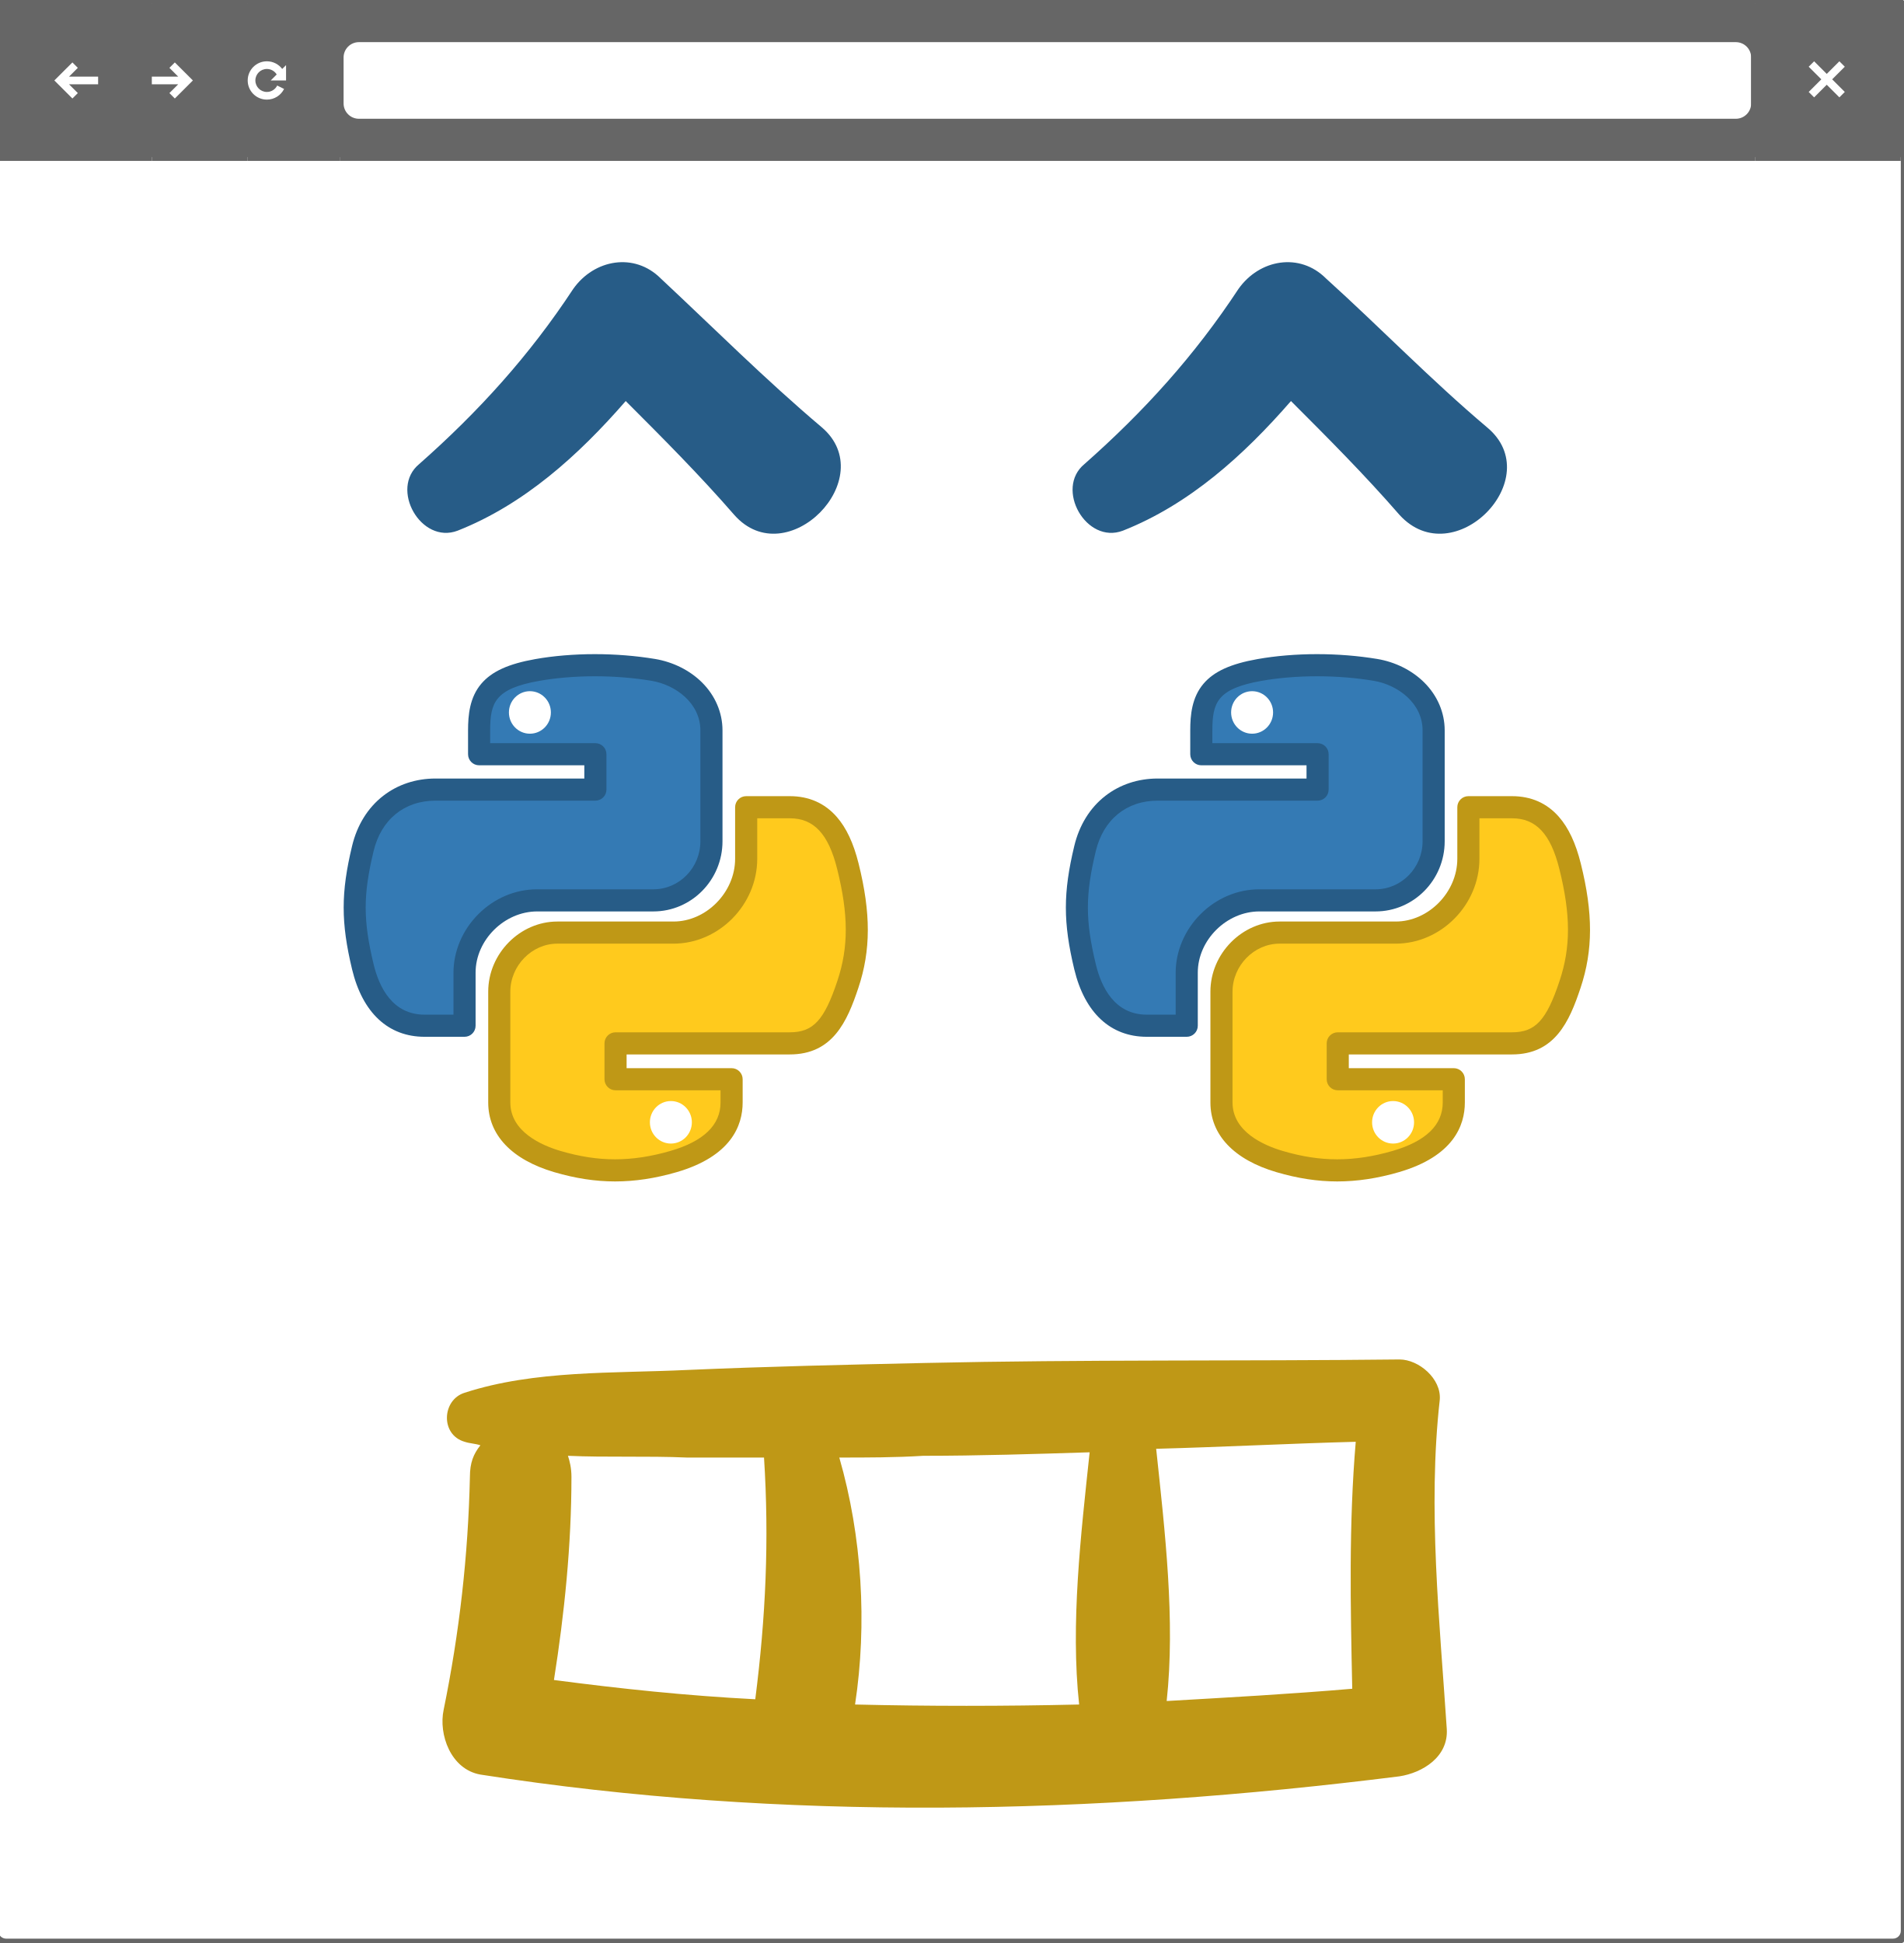
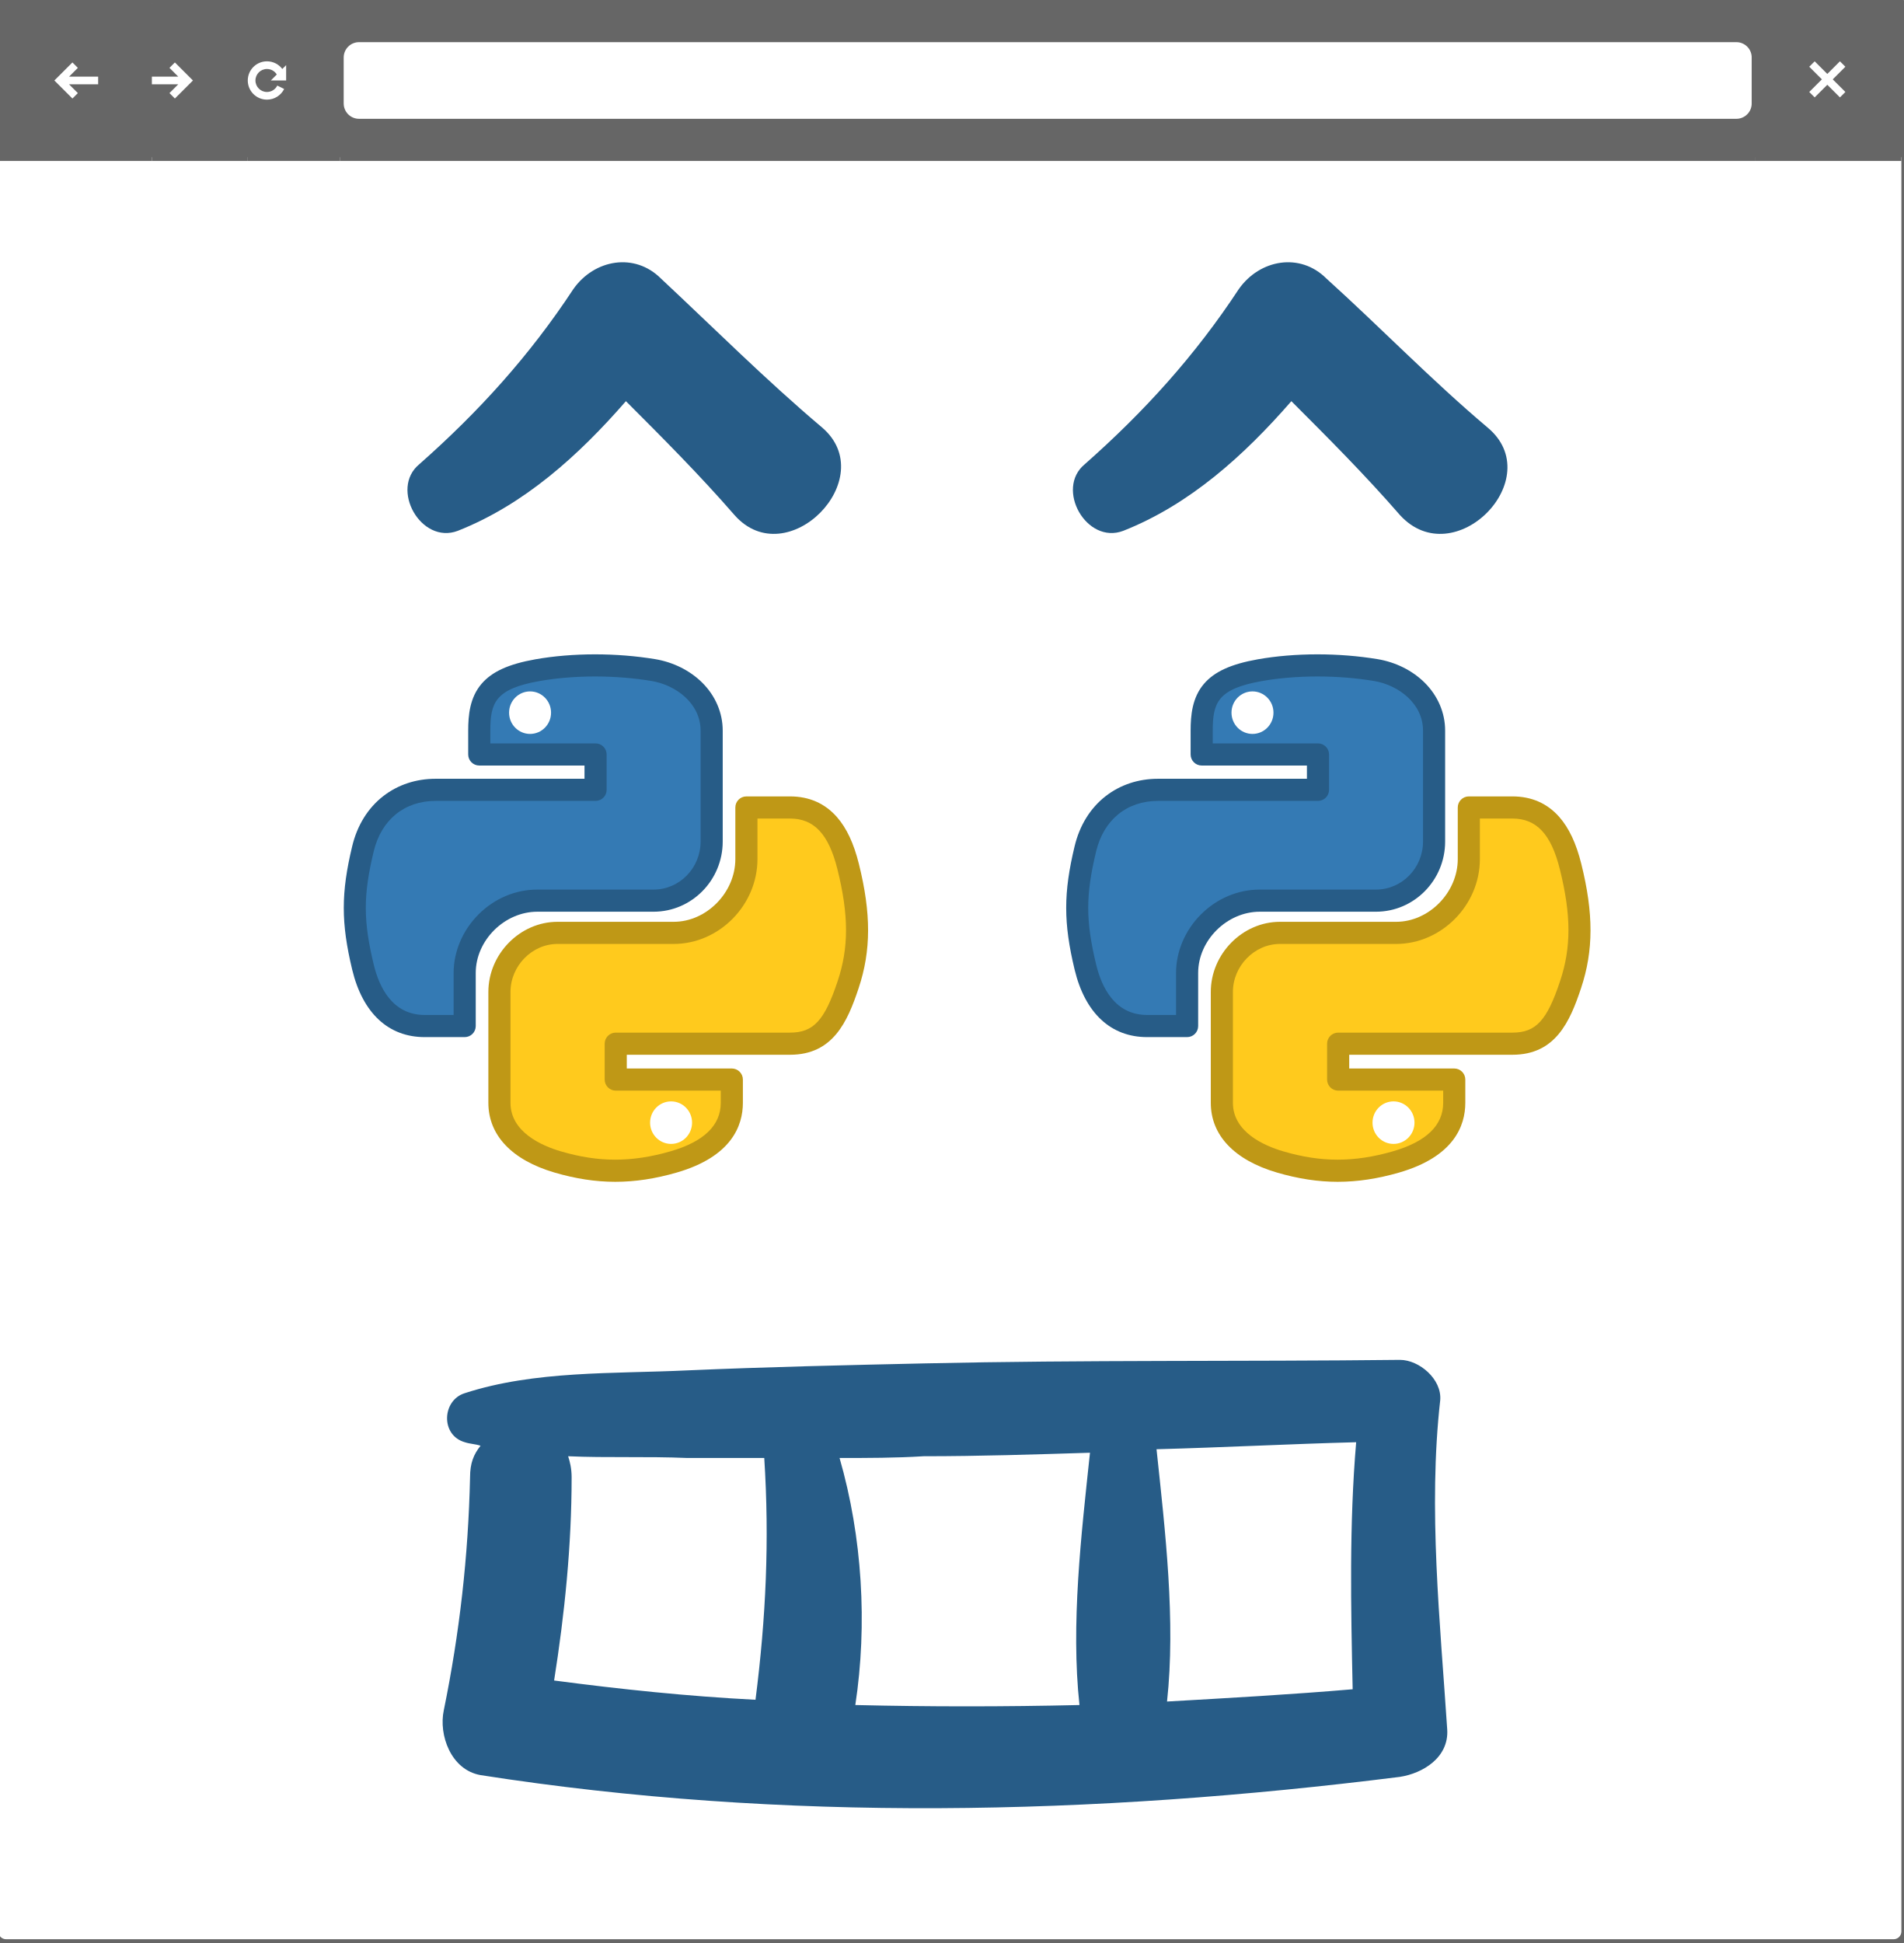
- <svg xmlns="http://www.w3.org/2000/svg" width="100%" height="100%" viewBox="0 0 385 393" version="1.1" xml:space="preserve" style="fill-rule:evenodd;clip-rule:evenodd;">
-   <g transform="matrix(0.749027,0,0,-0.749027,0,393.239)">
-     <rect x="0" y="1" width="514" height="524" style="fill:white;" />
-   </g>
-   <g transform="matrix(1.01391,0,0,1.01391,-2.34499,-2.40013)">
+ <svg xmlns="http://www.w3.org/2000/svg" width="100%" height="100%" viewBox="0 0 1604 1637" version="1.1" xml:space="preserve" style="fill-rule:evenodd;clip-rule:evenodd;">
+   <rect x="0" y="-0" width="1604.17" height="1635.38" style="fill:#fff;" />
+   <g>
    <clipPath id="_clip1">
-       <rect x="0.464" y="1.603" width="382.585" height="389.782" />
+       <rect x="-7.81" y="-3.229" width="1616.28" height="1646.69" />
    </clipPath>
    <g clip-path="url(#_clip1)">
-       <g transform="matrix(0.76517,0,0,-0.764279,0.464211,390.621)">
-         <path d="M1,4L1,505C1,505.398 1.076,505.781 1.228,506.148C1.381,506.516 1.597,506.84 1.879,507.121C2.16,507.403 2.484,507.619 2.852,507.772C3.219,507.924 3.602,508 4,508L496,508C496.398,508 496.78,507.924 497.148,507.772C497.516,507.619 497.84,507.403 498.121,507.121C498.403,506.84 498.619,506.516 498.772,506.148C498.924,505.781 499,505.398 499,505L499,4C499,3.602 498.924,3.22 498.772,2.852C498.619,2.484 498.403,2.16 498.121,1.879C497.84,1.597 497.516,1.381 497.148,1.228C496.78,1.076 496.398,1 496,1L4,1C3.602,1 3.219,1.076 2.852,1.228C2.484,1.381 2.16,1.597 1.879,1.879C1.597,2.16 1.381,2.484 1.228,2.852C1.076,3.22 1,3.602 1,4Z" style="fill:none;fill-rule:nonzero;stroke:rgb(102,102,102);stroke-width:1.97px;" />
-       </g>
-       <g transform="matrix(0.76517,0,0,-0.764279,0.464211,35.2312)">
-         <rect x="2" y="2" width="40" height="40" style="fill:rgb(102,102,102);" />
-       </g>
-       <g transform="matrix(0.76517,0,0,-0.764279,12.7069,22.2385)">
-         <path d="M12,6L12,4L4.414,4L6.707,1.707L5.293,0.293L0.586,5L5.293,9.707L6.707,8.293L4.414,6L12,6Z" style="fill:white;" />
-       </g>
-       <g transform="matrix(0.76517,0,0,-0.764279,0.464211,4.66004)">
-         <rect x="2" y="1" width="40" height="2" style="fill:rgb(102,102,102);" />
-       </g>
-       <g transform="matrix(0.76517,0,0,-0.764279,0.464211,35.2312)">
-         <rect x="41" y="2" width="2" height="40" style="fill:rgb(102,102,102);" />
-       </g>
-       <g transform="matrix(0.76517,0,0,-0.764279,0.464211,65.8024)">
-         <rect x="2" y="41" width="40" height="2" style="fill:rgb(102,102,102);" />
-       </g>
-       <g transform="matrix(0.76517,0,0,-0.764279,0.464211,35.2312)">
-         <rect x="1" y="2" width="2" height="40" style="fill:rgb(102,102,102);" />
-       </g>
-       <g transform="matrix(0.76517,0,0,-0.764279,0.464211,35.2312)">
-         <rect x="42" y="2" width="25" height="40" style="fill:rgb(102,102,102);" />
-       </g>
-       <g transform="matrix(0.76517,0,0,-0.764279,32.6013,22.2385)">
-         <path d="M0,6L0,4L6.879,4L4.586,1.707L6,0.293L10.707,5L6,9.707L4.586,8.293L6.879,6L0,6Z" style="fill:white;" />
-       </g>
-       <g transform="matrix(0.76517,0,0,-0.764279,0.464211,4.66004)">
-         <rect x="42" y="1" width="25" height="2" style="fill:rgb(102,102,102);" />
-       </g>
-       <g transform="matrix(0.76517,0,0,-0.764279,0.464211,35.2312)">
-         <rect x="66" y="2" width="2" height="40" style="fill:rgb(102,102,102);" />
-       </g>
-       <g transform="matrix(0.76517,0,0,-0.764279,0.464211,65.8024)">
-         <rect x="42" y="41" width="25" height="2" style="fill:rgb(102,102,102);" />
-       </g>
-       <g transform="matrix(0.76517,0,0,-0.764279,0.464211,35.2312)">
-         <rect x="67" y="2" width="24" height="40" style="fill:rgb(102,102,102);" />
-       </g>
-       <g transform="matrix(0.76517,0,0,-0.764279,51.7306,22.2385)">
-         <path d="M9,8C8.088,9.215 6.636,10 5,10C2.239,10 0,7.761 0,5C0,2.239 2.239,0 5,0C6.966,0 8.666,1.134 9.483,2.784L7.691,3.672C7.188,2.656 6.153,2 5,2C3.343,2 2,3.343 2,5C2,6.657 3.343,8 5,8C6.06,8 7.021,7.447 7.562,6.562L6,5L10,5L10,9L9,8Z" style="fill:white;" />
-       </g>
-       <g transform="matrix(0.76517,0,0,-0.764279,0.464211,4.66004)">
-         <rect x="67" y="1" width="24" height="2" style="fill:rgb(102,102,102);" />
-       </g>
-       <g transform="matrix(0.76517,0,0,-0.764279,0.464211,35.2312)">
-         <rect x="90" y="2" width="2" height="40" style="fill:rgb(102,102,102);" />
-       </g>
-       <g transform="matrix(0.76517,0,0,-0.764279,0.464211,65.8024)">
-         <rect x="67" y="41" width="24" height="2" style="fill:rgb(102,102,102);" />
-       </g>
-       <g transform="matrix(0.76517,0,0,-0.764279,0.464211,35.2312)">
-         <rect x="91" y="2" width="369" height="40" style="fill:rgb(102,102,102);" />
-       </g>
-       <g transform="matrix(0.76517,0,0,-0.764279,0.464211,35.2312)">
-         <path d="M92,16L92,28C92,28.53 92.101,29.041 92.304,29.531C92.507,30.021 92.796,30.453 93.172,30.828C93.547,31.204 93.979,31.493 94.469,31.696C94.959,31.899 95.47,32 96,32L455,32C455.53,32 456.041,31.899 456.531,31.696C457.021,31.493 457.453,31.204 457.828,30.828C458.203,30.453 458.492,30.021 458.695,29.531C458.898,29.041 459,28.53 459,28L459,16C459,15.47 458.898,14.959 458.695,14.469C458.492,13.979 458.203,13.547 457.828,13.172C457.453,12.797 457.021,12.507 456.531,12.304C456.041,12.101 455.53,12 455,12L96,12C95.47,12 94.959,12.101 94.469,12.304C93.979,12.507 93.547,12.797 93.172,13.172C92.796,13.547 92.507,13.979 92.304,14.469C92.101,14.959 92,15.47 92,16Z" style="fill:white;fill-rule:nonzero;" />
-       </g>
-       <g transform="matrix(0.76517,0,0,-0.764279,0.464211,4.66004)">
-         <rect x="91" y="1" width="369" height="2" style="fill:rgb(102,102,102);" />
-       </g>
-       <g transform="matrix(0.76517,0,0,-0.764279,0.464211,35.2312)">
-         <rect x="459" y="2" width="2" height="40" style="fill:rgb(102,102,102);" />
-       </g>
-       <g transform="matrix(0.76517,0,0,-0.764279,0.464211,65.8024)">
-         <rect x="91" y="41" width="369" height="2" style="fill:rgb(102,102,102);" />
-       </g>
-       <g transform="matrix(0.76517,0,0,-0.764279,0.464211,35.2312)">
-         <rect x="460" y="2" width="38" height="40" style="fill:rgb(102,102,102);" />
-       </g>
-       <g transform="matrix(0.76517,0,0,-0.764279,363.155,21.7908)">
-         <path d="M3.293,4.707L0,8L1.414,9.414L4.707,6.121L8,9.414L9.414,8L6.121,4.707L9.414,1.414L8,0L4.707,3.293L1.414,0L0,1.414L3.293,4.707Z" style="fill:white;" />
-       </g>
-       <g transform="matrix(0.76517,0,0,-0.764279,0.464211,4.66004)">
-         <rect x="460" y="1" width="38" height="2" style="fill:rgb(102,102,102);" />
-       </g>
-       <g transform="matrix(0.76517,0,0,-0.764279,0.464211,35.2312)">
-         <rect x="497" y="2" width="2" height="40" style="fill:rgb(102,102,102);" />
-       </g>
-       <g transform="matrix(0.76517,0,0,-0.764279,0.464211,65.8024)">
-         <rect x="460" y="41" width="38" height="2" style="fill:rgb(102,102,102);" />
-       </g>
-       <g transform="matrix(0.220598,0,0,-0.220692,210.769,212.752)">
-         <path d="M194.005,139.425L299.059,139.425C328.275,139.425 351.588,163.526 351.588,192.839L351.588,293.074C351.588,321.599 327.586,342.945 299.059,347.765C263.845,353.569 225.58,353.274 194.005,347.668C149.543,339.798 141.478,323.37 141.478,292.975L141.478,271.522L246.63,271.522L246.63,239.563L102.032,239.563C71.441,239.563 44.683,221.169 36.323,186.248C26.683,146.213 26.291,121.228 36.323,79.422C43.8,48.337 61.603,26.108 92.195,26.108L128.296,26.108L128.296,74.109C128.296,108.832 158.298,139.425 194.005,139.425Z" style="fill:rgb(52,122,180);fill-rule:nonzero;" />
-       </g>
-       <g transform="matrix(0.220598,0,0,-0.220692,210.769,213.099)">
-         <path d="M128.296,17.681L92.195,17.681C59.353,17.681 36.058,39.336 26.6,78.657C16.454,120.933 16.455,148.027 26.6,190.162C31.121,209.047 40.843,224.721 54.712,235.476C67.922,245.721 84.285,251.136 102.031,251.136L236.63,251.136L236.63,263.095L141.478,263.095C135.955,263.095 131.478,267.572 131.478,273.095L131.478,294.548C131.478,308.502 132.901,324.437 143.457,336.826C152.909,347.92 167.961,354.786 192.263,359.087C208.775,362.019 227.39,363.569 246.092,363.569C264.747,363.569 283.115,362.1 300.686,359.204C317.031,356.442 332.069,348.905 343.071,337.975C355.012,326.11 361.59,310.722 361.59,294.646L361.59,194.411C361.59,159.444 333.539,130.997 299.061,130.997L194.005,130.997C164.328,130.997 138.296,105.148 138.296,75.681L138.296,27.68C138.296,22.158 133.819,17.681 128.296,17.681ZM102.032,231.136C73.819,231.136 52.89,214.073 46.048,185.493C36.522,145.93 36.523,123.018 46.047,83.328C51.055,62.507 63.128,37.681 92.195,37.681L118.296,37.681L118.296,75.682C118.296,94.945 126.455,114.169 140.682,128.425C155.209,142.982 174.146,150.998 194.005,150.998L299.059,150.998C322.51,150.998 341.588,170.474 341.588,194.412L341.588,294.647C341.588,319.176 319.355,335.767 297.393,339.478C280.933,342.191 263.66,343.57 246.091,343.57C228.542,343.57 211.135,342.126 195.754,339.395C155.846,332.331 151.479,319.706 151.479,294.548L151.479,283.095L246.631,283.095C252.154,283.095 256.631,278.618 256.631,273.095L256.631,241.136C256.631,235.613 252.154,231.136 246.631,231.136L102.032,231.136Z" style="fill:rgb(39,92,135);fill-rule:nonzero;" />
-       </g>
-       <g transform="matrix(0.220598,0,0,-0.220692,210.769,271.065)">
-         <path d="M474.975,434.533C467.4,464.928 453.04,487.848 422.448,487.848L383.005,487.848L383.005,441.222C383.005,405.023 352.313,374.531 317.295,374.531L212.24,374.531C183.516,374.531 159.712,349.937 159.712,321.117L159.712,220.979C159.712,192.455 184.5,175.733 212.24,167.566C245.487,157.829 277.455,156.057 317.294,167.566C343.756,175.241 369.823,190.682 369.823,220.979L369.823,241.976L264.867,241.976L264.867,274.393L422.447,274.393C453.04,274.393 464.351,295.739 474.974,327.707C485.992,360.661 485.501,392.335 474.975,434.533Z" style="fill:rgb(255,202,29);fill-rule:nonzero;" />
-       </g>
-       <g transform="matrix(0.220598,0,0,-0.220692,210.769,270.286)">
-         <path d="M264.431,146.057C246.684,146.057 228.693,148.8 209.43,154.442C170.915,165.781 149.712,188.157 149.712,217.452L149.712,317.589C149.712,351.963 178.346,381.003 212.24,381.003L317.294,381.003C346.972,381.003 373.004,407.494 373.004,437.694L373.004,484.32C373.004,489.843 377.482,494.32 383.004,494.32L422.447,494.32C439.723,494.32 453.993,488.041 464.859,475.656C473.593,465.701 480.076,451.886 484.677,433.424C495.868,388.561 495.803,354.941 484.458,321.009C474.348,290.585 461.228,260.865 422.446,260.865L274.866,260.865L274.866,248.448L369.822,248.448C375.344,248.448 379.822,243.97 379.822,238.448L379.822,217.451C379.822,196.607 369.457,168.755 320.078,154.433C300.563,148.796 282.364,146.057 264.431,146.057ZM212.24,361.003C189.187,361.003 169.712,341.122 169.712,317.589L169.712,217.451C169.712,190.941 198.127,178.617 215.065,173.631C232.704,168.465 248.395,166.057 264.431,166.057C280.459,166.057 296.844,168.539 314.519,173.646C344.578,182.364 359.824,197.103 359.824,217.452L359.824,228.449L264.868,228.449C259.346,228.449 254.868,232.927 254.868,238.449L254.868,270.866C254.868,276.388 259.346,280.866 264.868,280.866L422.448,280.866C443.596,280.866 453.652,291.723 465.485,327.334C475.674,357.81 475.611,387.139 465.272,428.586C457.389,460.217 444.182,474.321 422.448,474.321L393.005,474.321L393.005,437.695C393.005,396.124 358.334,361.004 317.295,361.004L212.24,361.004L212.24,361.003Z" style="fill:rgb(191,152,22);fill-rule:nonzero;" />
-       </g>
-       <g transform="matrix(-0.220598,0,0,-0.220692,293.456,160.026)">
-         <ellipse cx="187.415" cy="70.383" rx="18.976" ry="19.212" style="fill:white;" />
-       </g>
-       <g transform="matrix(-0.220598,0,0,-0.220692,349.705,323.551)">
-         <ellipse cx="314.908" cy="440.864" rx="18.976" ry="19.212" style="fill:white;" />
-       </g>
-       <g transform="matrix(0.220598,0,0,-0.220692,66.6875,212.752)">
-         <path d="M194.005,139.425L299.059,139.425C328.275,139.425 351.588,163.526 351.588,192.839L351.588,293.074C351.588,321.599 327.586,342.945 299.059,347.765C263.845,353.569 225.58,353.274 194.005,347.668C149.543,339.798 141.478,323.37 141.478,292.975L141.478,271.522L246.63,271.522L246.63,239.563L102.032,239.563C71.441,239.563 44.683,221.169 36.323,186.248C26.683,146.213 26.291,121.228 36.323,79.422C43.8,48.337 61.603,26.108 92.195,26.108L128.296,26.108L128.296,74.109C128.296,108.832 158.298,139.425 194.005,139.425Z" style="fill:rgb(52,122,180);fill-rule:nonzero;" />
-       </g>
-       <g transform="matrix(0.220598,0,0,-0.220692,66.6875,213.099)">
-         <path d="M128.296,17.681L92.195,17.681C59.353,17.681 36.058,39.336 26.6,78.657C16.454,120.933 16.455,148.027 26.6,190.162C31.121,209.047 40.843,224.721 54.712,235.476C67.922,245.721 84.285,251.136 102.031,251.136L236.63,251.136L236.63,263.095L141.478,263.095C135.955,263.095 131.478,267.572 131.478,273.095L131.478,294.548C131.478,308.502 132.901,324.437 143.457,336.826C152.909,347.92 167.961,354.786 192.263,359.087C208.775,362.019 227.39,363.569 246.092,363.569C264.747,363.569 283.115,362.1 300.686,359.204C317.031,356.442 332.069,348.905 343.071,337.975C355.012,326.11 361.59,310.722 361.59,294.646L361.59,194.411C361.59,159.444 333.539,130.997 299.061,130.997L194.005,130.997C164.328,130.997 138.296,105.148 138.296,75.681L138.296,27.68C138.296,22.158 133.819,17.681 128.296,17.681ZM102.032,231.136C73.819,231.136 52.89,214.073 46.048,185.493C36.522,145.93 36.523,123.018 46.047,83.328C51.055,62.507 63.128,37.681 92.195,37.681L118.296,37.681L118.296,75.682C118.296,94.945 126.455,114.169 140.682,128.425C155.209,142.982 174.146,150.998 194.005,150.998L299.059,150.998C322.51,150.998 341.588,170.474 341.588,194.412L341.588,294.647C341.588,319.176 319.355,335.767 297.393,339.478C280.933,342.191 263.66,343.57 246.091,343.57C228.542,343.57 211.135,342.126 195.754,339.395C155.846,332.331 151.479,319.706 151.479,294.548L151.479,283.095L246.631,283.095C252.154,283.095 256.631,278.618 256.631,273.095L256.631,241.136C256.631,235.613 252.154,231.136 246.631,231.136L102.032,231.136Z" style="fill:rgb(39,92,135);fill-rule:nonzero;" />
-       </g>
-       <g transform="matrix(0.220598,0,0,-0.220692,66.6875,271.065)">
-         <path d="M474.975,434.533C467.4,464.928 453.04,487.848 422.448,487.848L383.005,487.848L383.005,441.222C383.005,405.023 352.313,374.531 317.295,374.531L212.24,374.531C183.516,374.531 159.712,349.937 159.712,321.117L159.712,220.979C159.712,192.455 184.5,175.733 212.24,167.566C245.487,157.829 277.455,156.057 317.294,167.566C343.756,175.241 369.823,190.682 369.823,220.979L369.823,241.976L264.867,241.976L264.867,274.393L422.447,274.393C453.04,274.393 464.351,295.739 474.974,327.707C485.992,360.661 485.501,392.335 474.975,434.533Z" style="fill:rgb(255,202,29);fill-rule:nonzero;" />
-       </g>
-       <g transform="matrix(0.220598,0,0,-0.220692,66.6875,270.286)">
-         <path d="M264.431,146.057C246.684,146.057 228.693,148.8 209.43,154.442C170.915,165.781 149.712,188.157 149.712,217.452L149.712,317.589C149.712,351.963 178.346,381.003 212.24,381.003L317.294,381.003C346.972,381.003 373.004,407.494 373.004,437.694L373.004,484.32C373.004,489.843 377.482,494.32 383.004,494.32L422.447,494.32C439.723,494.32 453.993,488.041 464.859,475.656C473.593,465.701 480.076,451.886 484.677,433.424C495.868,388.561 495.803,354.941 484.458,321.009C474.348,290.585 461.228,260.865 422.446,260.865L274.866,260.865L274.866,248.448L369.822,248.448C375.344,248.448 379.822,243.97 379.822,238.448L379.822,217.451C379.822,196.607 369.457,168.755 320.078,154.433C300.563,148.796 282.364,146.057 264.431,146.057ZM212.24,361.003C189.187,361.003 169.712,341.122 169.712,317.589L169.712,217.451C169.712,190.941 198.127,178.617 215.065,173.631C232.704,168.465 248.395,166.057 264.431,166.057C280.459,166.057 296.844,168.539 314.519,173.646C344.578,182.364 359.824,197.103 359.824,217.452L359.824,228.449L264.868,228.449C259.346,228.449 254.868,232.927 254.868,238.449L254.868,270.866C254.868,276.388 259.346,280.866 264.868,280.866L422.448,280.866C443.596,280.866 453.652,291.723 465.485,327.334C475.674,357.81 475.611,387.139 465.272,428.586C457.389,460.217 444.182,474.321 422.448,474.321L393.005,474.321L393.005,437.695C393.005,396.124 358.334,361.004 317.295,361.004L212.24,361.004L212.24,361.003Z" style="fill:rgb(191,152,22);fill-rule:nonzero;" />
-       </g>
-       <g transform="matrix(-0.220598,0,0,-0.220692,149.374,160.026)">
-         <ellipse cx="187.415" cy="70.383" rx="18.976" ry="19.212" style="fill:white;" />
-       </g>
-       <g transform="matrix(-0.220598,0,0,-0.220692,205.624,323.551)">
-         <ellipse cx="314.908" cy="440.864" rx="18.976" ry="19.212" style="fill:white;" />
-       </g>
-       <g transform="matrix(3.49263,0,0,-3.49412,32.8458,532.131)">
-         <path d="M73.5,71.7C73.6,72.9 72.3,74 71.2,74C62.2,73.9 53.1,74 44.1,73.8C39.6,73.7 35.1,73.6 30.5,73.4C26.3,73.2 21.8,73.4 17.8,72.1C16.5,71.7 16.4,69.7 17.8,69.3C18.1,69.2 18.4,69.2 18.7,69.1C18.3,68.6 18.1,68.1 18.1,67.3C18,62.8 17.5,58.4 16.6,54C16.3,52.6 17,50.6 18.7,50.3C36,47.6 53.7,48 71.2,50.2C72.5,50.4 74,51.3 73.9,52.9C73.5,59 72.8,65.5 73.5,71.7ZM68.5,55.2C65,54.9 61.4,54.7 57.9,54.5C58.4,59.1 57.8,64.2 57.3,68.9C61.1,69 64.9,69.2 68.7,69.3C68.3,64.6 68.4,59.9 68.5,55.2ZM30.5,68.4L34.9,68.4C35.2,63.7 35,59.3 34.4,54.6C30.5,54.8 26.7,55.2 22.9,55.7C23.5,59.5 23.9,63.4 23.9,67.3C23.9,67.8 23.8,68.2 23.7,68.5C25.9,68.4 28.2,68.5 30.5,68.4ZM40.1,54.3C40.8,58.9 40.5,63.9 39.2,68.4C40.8,68.4 42.4,68.4 44,68.5C47.2,68.5 50.3,68.6 53.5,68.7C53,64 52.4,58.9 52.9,54.3C48.6,54.2 44.3,54.2 40.1,54.3Z" style="fill:rgb(191,152,22);fill-rule:nonzero;" />
-       </g>
-       <g transform="matrix(3.49263,0,0,-3.49412,32.8458,178.461)">
-         <path d="M17.4,20.1C21.2,21.6 24.3,24.4 27,27.5C29.1,25.4 31.2,23.3 33.2,21C36.2,17.6 41.6,23.1 38.2,26C35,28.7 32,31.7 29,34.5C27.5,36 25.2,35.6 24,33.9C21.5,30.1 18.6,26.9 15.2,23.9C13.5,22.5 15.3,19.3 17.4,20.1Z" style="fill:rgb(39,92,135);fill-rule:nonzero;" />
-       </g>
-       <g transform="matrix(3.49263,0,0,-3.49412,32.8458,178.461)">
-         <path d="M76.2,26C73,28.7 70.1,31.7 67,34.5C65.5,36 63.2,35.6 62,33.9C59.5,30.1 56.6,26.9 53.2,23.9C51.5,22.5 53.3,19.3 55.4,20.1C59.2,21.6 62.3,24.4 65,27.5C67.1,25.4 69.2,23.3 71.2,21C74.3,17.6 79.7,23.1 76.2,26Z" style="fill:rgb(39,92,135);fill-rule:nonzero;" />
-       </g>
+       <path d="M-4.577,1627.31l-0,-1617.63c-0,-1.284 0.246,-2.52 0.738,-3.706c0.492,-1.187 1.193,-2.235 2.102,-3.143c0.91,-0.908 1.958,-1.608 3.146,-2.1c1.189,-0.491 2.426,-0.737 3.712,-0.737l1590.42,-0c1.286,-0 2.523,0.246 3.711,0.737c1.188,0.492 2.237,1.192 3.146,2.1c0.909,0.908 1.61,1.956 2.102,3.143c0.492,1.186 0.739,2.422 0.739,3.706l-0,1617.63c-0,1.284 -0.247,2.519 -0.739,3.706c-0.492,1.187 -1.193,2.234 -2.102,3.143c-0.909,0.908 -1.958,1.608 -3.146,2.099c-1.188,0.492 -2.425,0.738 -3.711,0.738l-1590.42,0c-1.286,-0 -2.523,-0.246 -3.712,-0.738c-1.188,-0.491 -2.236,-1.191 -3.146,-2.099c-0.909,-0.909 -1.61,-1.956 -2.102,-3.143c-0.492,-1.187 -0.738,-2.422 -0.738,-3.706Z" style="fill:none;fill-rule:nonzero;stroke:#666;stroke-width:6.37px;" />
+       <rect x="-1.345" y="3.229" width="129.302" height="129.152" style="fill:#666;" />
+       <path d="M82.702,64.576l-0,6.458l-24.522,-0l7.412,7.403l-4.571,4.566l-15.216,-15.198l15.216,-15.199l4.571,4.567l-7.412,7.403l24.522,-0Z" style="fill:#fff;" />
+       <rect x="-1.345" y="0" width="129.302" height="6.458" style="fill:#666;" />
+       <rect x="124.725" y="3.229" width="6.465" height="129.152" style="fill:#666;" />
+       <rect x="-1.345" y="129.152" width="129.302" height="6.458" style="fill:#666;" />
+       <rect x="-4.577" y="3.229" width="6.465" height="129.152" style="fill:#666;" />
+       <rect x="127.958" y="3.229" width="80.814" height="129.152" style="fill:#666;" />
+       <path d="M127.958,64.576l-0,6.458l22.236,-0l-7.412,7.403l4.571,4.566l15.216,-15.198l-15.216,-15.199l-4.571,4.567l7.412,7.403l-22.236,-0Z" style="fill:#fff;" />
+       <rect x="127.958" y="0" width="80.814" height="6.458" style="fill:#666;" />
+       <rect x="205.539" y="3.229" width="6.465" height="129.152" style="fill:#666;" />
+       <rect x="127.958" y="129.152" width="80.814" height="6.458" style="fill:#666;" />
+       <rect x="208.772" y="3.229" width="77.581" height="129.152" style="fill:#666;" />
+       <path d="M237.865,58.118c-2.948,-3.921 -7.643,-6.457 -12.93,-6.457c-8.927,-0 -16.163,7.228 -16.163,16.144c-0,8.916 7.236,16.144 16.163,16.144c6.354,-0 11.852,-3.663 14.492,-8.99l-5.793,-2.865c-1.627,3.28 -4.971,5.397 -8.699,5.397c-5.356,0 -9.698,-4.337 -9.698,-9.686c-0,-5.35 4.342,-9.687 9.698,-9.687c3.425,0 6.532,1.784 8.282,4.643l-5.05,5.044l12.93,-0l0,-12.915l-3.232,3.228Z" style="fill:#fff;" />
+       <rect x="208.772" y="0" width="77.581" height="6.458" style="fill:#666;" />
+       <rect x="283.121" y="3.229" width="6.465" height="129.152" style="fill:#666;" />
+       <rect x="208.772" y="129.152" width="77.581" height="6.458" style="fill:#666;" />
+       <rect x="286.353" y="3.229" width="1192.81" height="129.152" style="fill:#666;" />
+       <path d="M289.586,87.178l-0,-38.746c-0,-1.713 0.328,-3.36 0.984,-4.942c0.656,-1.583 1.59,-2.979 2.803,-4.19c1.212,-1.212 2.611,-2.145 4.195,-2.8c1.584,-0.656 3.233,-0.983 4.948,-0.983l1160.49,-0c1.715,-0 3.364,0.327 4.948,0.983c1.584,0.655 2.983,1.588 4.195,2.8c1.212,1.211 2.147,2.607 2.803,4.19c0.656,1.582 0.984,3.229 0.984,4.942l0,38.746c0,1.712 -0.328,3.36 -0.984,4.942c-0.656,1.582 -1.591,2.979 -2.803,4.19c-1.212,1.211 -2.611,2.144 -4.195,2.8c-1.584,0.655 -3.233,0.983 -4.948,0.983l-1160.49,-0c-1.715,-0 -3.364,-0.328 -4.948,-0.983c-1.584,-0.656 -2.983,-1.589 -4.195,-2.8c-1.213,-1.211 -2.147,-2.608 -2.803,-4.19c-0.656,-1.582 -0.984,-3.23 -0.984,-4.942Z" style="fill:#fff;fill-rule:nonzero;" />
+       <rect x="286.353" y="0" width="1192.81" height="6.458" style="fill:#666;" />
+       <rect x="1475.93" y="3.229" width="6.465" height="129.152" style="fill:#666;" />
+       <rect x="286.353" y="129.152" width="1192.81" height="6.458" style="fill:#666;" />
+       <rect x="1479.17" y="3.229" width="122.837" height="129.152" style="fill:#666;" />
+       <path d="M1535.07,66.859l-10.644,-10.632l4.571,-4.566l10.645,10.632l10.644,-10.632l4.572,4.566l-10.645,10.632l10.645,10.632l-4.572,4.566l-10.644,-10.632l-10.645,10.632l-4.571,-4.566l10.644,-10.632Z" style="fill:#fff;" />
+       <rect x="1479.17" y="0" width="122.837" height="6.458" style="fill:#666;" />
+       <rect x="1598.77" y="3.229" width="6.465" height="129.152" style="fill:#666;" />
+       <rect x="1479.17" y="129.152" width="122.837" height="6.458" style="fill:#666;" />
+       <path d="M1061.45,758.805l97.905,-0c27.228,-0 48.954,-22.47 48.954,-49.8l0,-93.454c0,-26.595 -22.369,-46.496 -48.954,-50.99c-32.818,-5.412 -68.479,-5.137 -97.905,0.09c-41.436,7.338 -48.952,22.654 -48.952,50.993l-0,20.001l97.996,0l-0,29.797l-134.758,0c-28.509,0 -53.446,17.15 -61.237,49.708c-8.984,37.326 -9.349,60.621 -0,99.598c6.968,28.982 23.56,49.707 52.07,49.707l33.644,0l-0,-44.753c-0,-32.374 27.96,-60.897 61.237,-60.897Z" style="fill:#347ab4;fill-rule:nonzero;" />
+       <path d="M1000.22,873.779l-33.644,-0c-30.607,-0 -52.317,-20.19 -61.131,-56.851c-9.456,-39.416 -9.455,-64.676 -0,-103.961c4.213,-17.607 13.273,-32.221 26.199,-42.248c12.311,-9.552 27.56,-14.6 44.098,-14.6l125.439,-0l0,-11.15l-88.676,-0c-5.147,-0 -9.32,-4.174 -9.32,-9.324l0,-20.001c0,-13.01 1.326,-27.867 11.164,-39.418c8.809,-10.343 22.837,-16.745 45.485,-20.755c15.388,-2.733 32.736,-4.179 50.165,-4.179c17.386,0 34.504,1.37 50.879,4.07c15.233,2.575 29.247,9.602 39.501,19.793c11.128,11.062 17.258,25.409 17.258,40.397l0,93.454c0,32.601 -26.142,59.123 -58.273,59.123l-97.907,0c-27.657,0 -51.918,24.101 -51.918,51.574l0,44.753c0,5.149 -4.172,9.323 -9.319,9.323Zm-24.477,-199.014c-26.293,0 -45.797,15.909 -52.174,42.555c-8.878,36.887 -8.877,58.249 -0.001,95.253c4.667,19.413 15.919,42.559 43.008,42.559l24.324,-0l0,-35.43c0,-17.96 7.604,-35.883 20.863,-49.175c13.538,-13.572 31.187,-21.045 49.694,-21.045l97.905,-0c21.855,-0 39.635,-18.159 39.635,-40.477l-0,-93.454c-0,-22.869 -20.72,-38.338 -41.188,-41.797c-15.34,-2.53 -31.437,-3.816 -47.811,-3.816c-16.354,0 -32.577,1.347 -46.911,3.893c-37.192,6.586 -41.262,18.357 -41.262,41.813l0,10.678l88.677,-0c5.147,-0 9.319,4.174 9.319,9.323l0,29.797c0,5.149 -4.172,9.323 -9.319,9.323l-134.759,0Z" style="fill:#275c87;fill-rule:nonzero;" />
+       <path d="M1323.3,730.014c-7.059,-28.338 -20.442,-49.708 -48.952,-49.708l-36.759,0l0,43.472c0,33.75 -28.603,62.179 -61.238,62.179l-97.906,-0c-26.769,-0 -48.953,22.93 -48.953,49.8l-0,93.363c-0,26.594 23.101,42.185 48.953,49.799c30.985,9.078 60.777,10.73 97.905,0c24.661,-7.156 48.954,-21.552 48.954,-49.799l0,-19.577l-97.813,0l-0,-30.223l146.856,-0c28.511,-0 39.052,-19.902 48.952,-49.707c10.268,-30.725 9.811,-60.256 0.001,-99.599Z" style="fill:#ffca1d;fill-rule:nonzero;" />
+       <path d="M1127.09,995.684c-16.539,-0 -33.305,-2.558 -51.258,-7.818c-35.894,-10.572 -55.654,-31.434 -55.654,-58.747l0,-93.362c0,-32.048 26.686,-59.124 58.273,-59.124l97.905,0c27.658,0 51.919,-24.698 51.919,-52.855l-0,-43.472c-0,-5.149 4.173,-9.323 9.319,-9.323l36.759,-0c16.1,-0 29.399,5.854 39.526,17.401c8.139,9.282 14.181,22.162 18.469,39.375c10.429,41.828 10.369,73.173 -0.204,104.809c-9.422,28.366 -21.649,56.075 -57.792,56.075l-137.537,0l0,11.577l88.494,-0c5.146,-0 9.32,4.175 9.32,9.323l-0,19.577c-0,19.434 -9.66,45.401 -55.679,58.754c-18.187,5.256 -35.147,7.81 -51.86,7.81Zm-48.639,-200.404c-21.484,0 -39.634,18.536 -39.634,40.477l0,93.363c0,24.716 26.482,36.206 42.267,40.855c16.439,4.817 31.062,7.062 46.006,7.062c14.938,-0 30.208,-2.314 46.68,-7.076c28.013,-8.128 42.222,-21.87 42.222,-40.842l-0,-10.253l-88.494,-0c-5.147,-0 -9.32,-4.175 -9.32,-9.323l0,-30.224c0,-5.149 4.173,-9.324 9.32,-9.324l146.856,0c19.709,0 29.08,-10.122 40.108,-43.324c9.496,-28.414 9.437,-55.759 -0.199,-94.401c-7.346,-29.491 -19.654,-42.641 -39.909,-42.641l-27.44,-0l0,34.148c0,38.758 -32.311,71.502 -70.557,71.502l-97.906,0l0,0.001Z" style="fill:#bf9816;fill-rule:nonzero;" />
+       <ellipse cx="1055.31" cy="600.428" rx="17.684" ry="17.912" style="fill:#fff;" />
+       <ellipse cx="1174.13" cy="945.845" rx="17.685" ry="17.912" style="fill:#fff;" />
+       <path d="M452.761,758.805l97.905,-0c27.228,-0 48.954,-22.47 48.954,-49.8l0,-93.454c0,-26.595 -22.368,-46.496 -48.954,-50.99c-32.817,-5.412 -68.478,-5.137 -97.905,0.09c-41.436,7.338 -48.952,22.654 -48.952,50.993l0,20.001l97.996,0l0,29.797l-134.758,0c-28.509,0 -53.446,17.15 -61.237,49.708c-8.984,37.326 -9.349,60.621 0,99.598c6.968,28.982 23.56,49.707 52.07,49.707l33.644,0l0,-44.753c0,-32.374 27.96,-60.897 61.237,-60.897Z" style="fill:#347ab4;fill-rule:nonzero;" />
+       <path d="M391.524,873.779l-33.644,-0c-30.607,-0 -52.317,-20.19 -61.131,-56.851c-9.456,-39.416 -9.455,-64.676 -0,-103.961c4.213,-17.607 13.274,-32.221 26.199,-42.248c12.311,-9.552 27.56,-14.6 44.098,-14.6l125.44,-0l-0,-11.15l-88.677,-0c-5.147,-0 -9.319,-4.174 -9.319,-9.324l-0,-20.001c-0,-13.01 1.326,-27.867 11.163,-39.418c8.809,-10.343 22.837,-16.745 45.485,-20.755c15.388,-2.733 32.736,-4.179 50.166,-4.179c17.385,0 34.503,1.37 50.878,4.07c15.233,2.575 29.248,9.602 39.501,19.793c11.128,11.062 17.259,25.409 17.259,40.397l-0,93.454c-0,32.601 -26.142,59.123 -58.274,59.123l-97.907,0c-27.657,0 -51.917,24.101 -51.917,51.574l-0,44.753c-0,5.149 -4.173,9.323 -9.32,9.323Zm-24.477,-199.014c-26.293,0 -45.797,15.909 -52.174,42.555c-8.877,36.887 -8.876,58.249 -0.001,95.253c4.668,19.413 15.919,42.559 43.008,42.559l24.325,-0l-0,-35.43c-0,-17.96 7.603,-35.883 20.862,-49.175c13.539,-13.572 31.187,-21.045 49.694,-21.045l97.905,-0c21.855,-0 39.635,-18.159 39.635,-40.477l-0,-93.454c-0,-22.869 -20.72,-38.338 -41.188,-41.797c-15.339,-2.53 -31.437,-3.816 -47.81,-3.816c-16.355,0 -32.577,1.347 -46.912,3.893c-37.192,6.586 -41.262,18.357 -41.262,41.813l0,10.678l88.677,-0c5.147,-0 9.319,4.174 9.319,9.323l0,29.797c0,5.149 -4.172,9.323 -9.319,9.323l-134.759,0Z" style="fill:#275c87;fill-rule:nonzero;" />
+       <path d="M714.61,730.014c-7.059,-28.338 -20.442,-49.708 -48.952,-49.708l-36.759,0l0,43.472c0,33.75 -28.603,62.179 -61.238,62.179l-97.906,-0c-26.769,-0 -48.953,22.93 -48.953,49.8l0,93.363c0,26.594 23.101,42.185 48.953,49.799c30.985,9.078 60.777,10.73 97.905,0c24.661,-7.156 48.954,-21.552 48.954,-49.799l0,-19.577l-97.813,0l-0,-30.223l146.856,-0c28.511,-0 39.052,-19.902 48.952,-49.707c10.269,-30.725 9.811,-60.256 0.001,-99.599Z" style="fill:#ffca1d;fill-rule:nonzero;" />
+       <path d="M518.395,995.684c-16.54,-0 -33.306,-2.558 -51.258,-7.818c-35.894,-10.572 -55.654,-31.434 -55.654,-58.747l-0,-93.362c-0,-32.048 26.685,-59.124 58.272,-59.124l97.905,0c27.658,0 51.919,-24.698 51.919,-52.855l-0,-43.472c-0,-5.149 4.173,-9.323 9.319,-9.323l36.759,-0c16.1,-0 29.399,5.854 39.526,17.401c8.139,9.282 14.181,22.162 18.469,39.375c10.429,41.828 10.369,73.173 -0.204,104.809c-9.422,28.366 -21.649,56.075 -57.792,56.075l-137.537,0l0,11.577l88.494,-0c5.147,-0 9.32,4.175 9.32,9.323l-0,19.577c-0,19.434 -9.66,45.401 -55.678,58.754c-18.187,5.256 -35.148,7.81 -51.86,7.81Zm-48.64,-200.404c-21.484,0 -39.633,18.536 -39.633,40.477l-0,93.363c-0,24.716 26.481,36.206 42.266,40.855c16.439,4.817 31.062,7.062 46.007,7.062c14.937,-0 30.207,-2.314 46.679,-7.076c28.013,-8.128 42.222,-21.87 42.222,-40.842l-0,-10.253l-88.494,-0c-5.146,-0 -9.32,-4.175 -9.32,-9.323l0,-30.224c0,-5.149 4.174,-9.324 9.32,-9.324l146.856,0c19.709,0 29.08,-10.122 40.108,-43.324c9.496,-28.414 9.437,-55.759 -0.198,-94.401c-7.347,-29.491 -19.655,-42.641 -39.91,-42.641l-27.439,-0l-0,34.148c-0,38.758 -32.312,71.502 -70.558,71.502l-97.906,0l0,0.001Z" style="fill:#bf9816;fill-rule:nonzero;" />
+       <ellipse cx="446.619" cy="600.428" rx="17.684" ry="17.912" style="fill:#fff;" />
+       <ellipse cx="565.436" cy="945.845" rx="17.685" ry="17.912" style="fill:#fff;" />
+       <path d="M1213.49,1179.66c1.475,-17.713 -17.706,-33.951 -33.937,-33.951c-132.796,1.476 -267.067,0 -399.862,2.953c-66.398,1.476 -132.796,2.952 -200.669,5.904c-61.972,2.952 -128.37,0 -187.39,19.19c-19.182,5.904 -20.657,35.427 0,41.332c4.427,1.476 8.853,1.476 13.28,2.952c-5.902,7.381 -8.853,14.761 -8.853,26.57c-1.476,66.427 -8.853,131.377 -22.133,196.326c-4.427,20.666 5.902,50.189 30.986,54.617c255.262,39.856 516.427,33.951 774.641,1.477c19.182,-2.953 41.314,-16.238 39.839,-39.856c-5.902,-90.044 -16.231,-185.993 -5.902,-277.514Zm-73.776,243.563c-51.642,4.428 -104.761,7.38 -156.403,10.333c7.377,-67.903 -1.476,-143.185 -8.853,-212.564c56.069,-1.476 112.138,-4.428 168.207,-5.904c-5.902,69.378 -4.426,138.756 -2.951,208.135Zm-560.692,-194.85l64.922,-0c4.426,69.378 1.475,134.328 -7.378,203.707c-57.544,-2.953 -113.614,-8.857 -169.683,-16.238c8.853,-56.093 14.755,-113.662 14.755,-171.232c0,-7.38 -1.475,-13.285 -2.951,-17.713c32.461,1.476 66.398,-0 100.335,1.476Zm141.648,208.135c10.329,-67.902 5.902,-141.709 -13.279,-208.135c23.608,-0 47.216,-0 70.824,-1.476c47.216,-0 92.957,-1.476 140.173,-2.952c-7.377,69.378 -16.23,144.661 -8.853,212.563c-63.447,1.476 -126.893,1.476 -188.865,0Z" style="fill:#275c87;fill-rule:nonzero;" />
+       <path d="M385.729,447.229c56.069,-22.142 101.81,-63.474 141.649,-109.234c30.985,30.999 61.971,61.997 91.481,95.948c44.265,50.189 123.943,-30.998 73.776,-73.806c-47.217,-39.856 -91.482,-84.14 -135.747,-125.472c-22.133,-22.142 -56.069,-16.237 -73.775,8.857c-36.888,56.093 -79.678,103.329 -129.845,147.614c-25.084,20.665 1.475,67.902 32.461,56.093Z" style="fill:#275c87;fill-rule:nonzero;" />
+       <path d="M1253.33,360.137c-47.216,-39.856 -90.006,-84.14 -135.746,-125.472c-22.133,-22.142 -56.069,-16.237 -73.776,8.857c-36.887,56.093 -79.677,103.329 -129.844,147.614c-25.084,20.665 1.475,67.902 32.461,56.093c56.069,-22.142 101.81,-63.474 141.649,-109.234c30.985,30.999 61.971,61.997 91.481,95.948c45.741,50.189 125.418,-30.998 73.775,-73.806Z" style="fill:#275c87;fill-rule:nonzero;" />
    </g>
  </g>
</svg>
